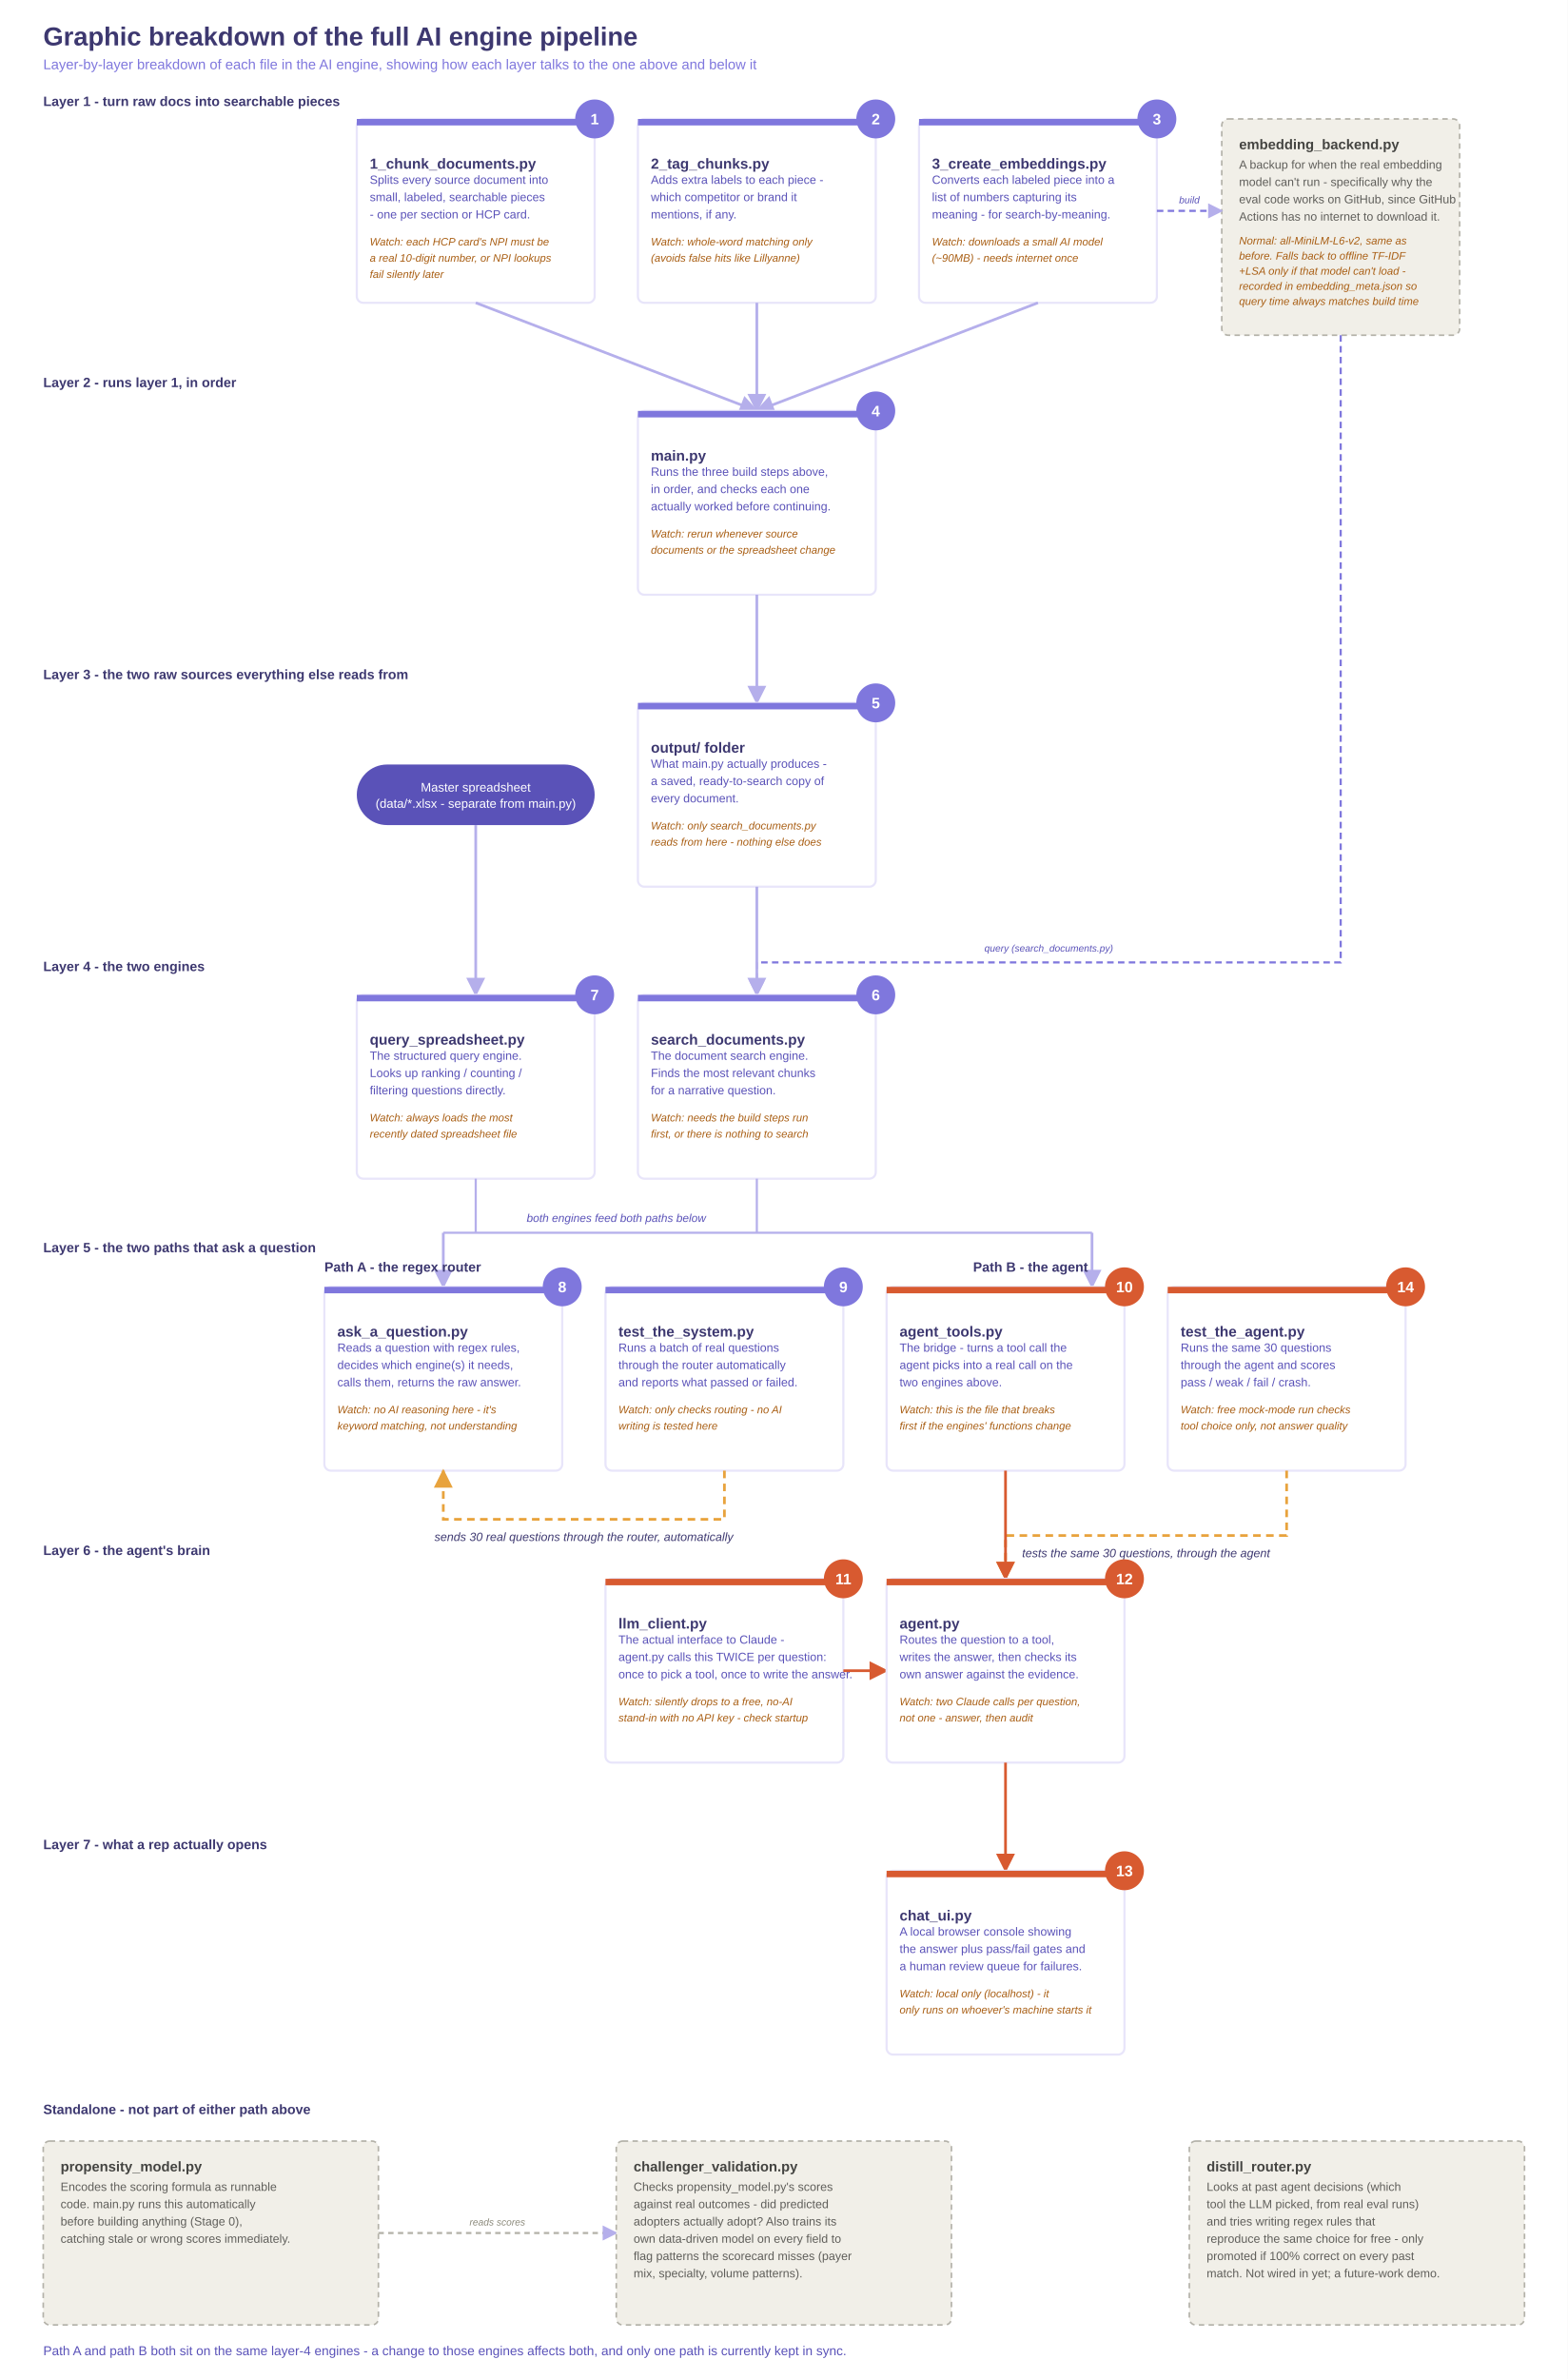
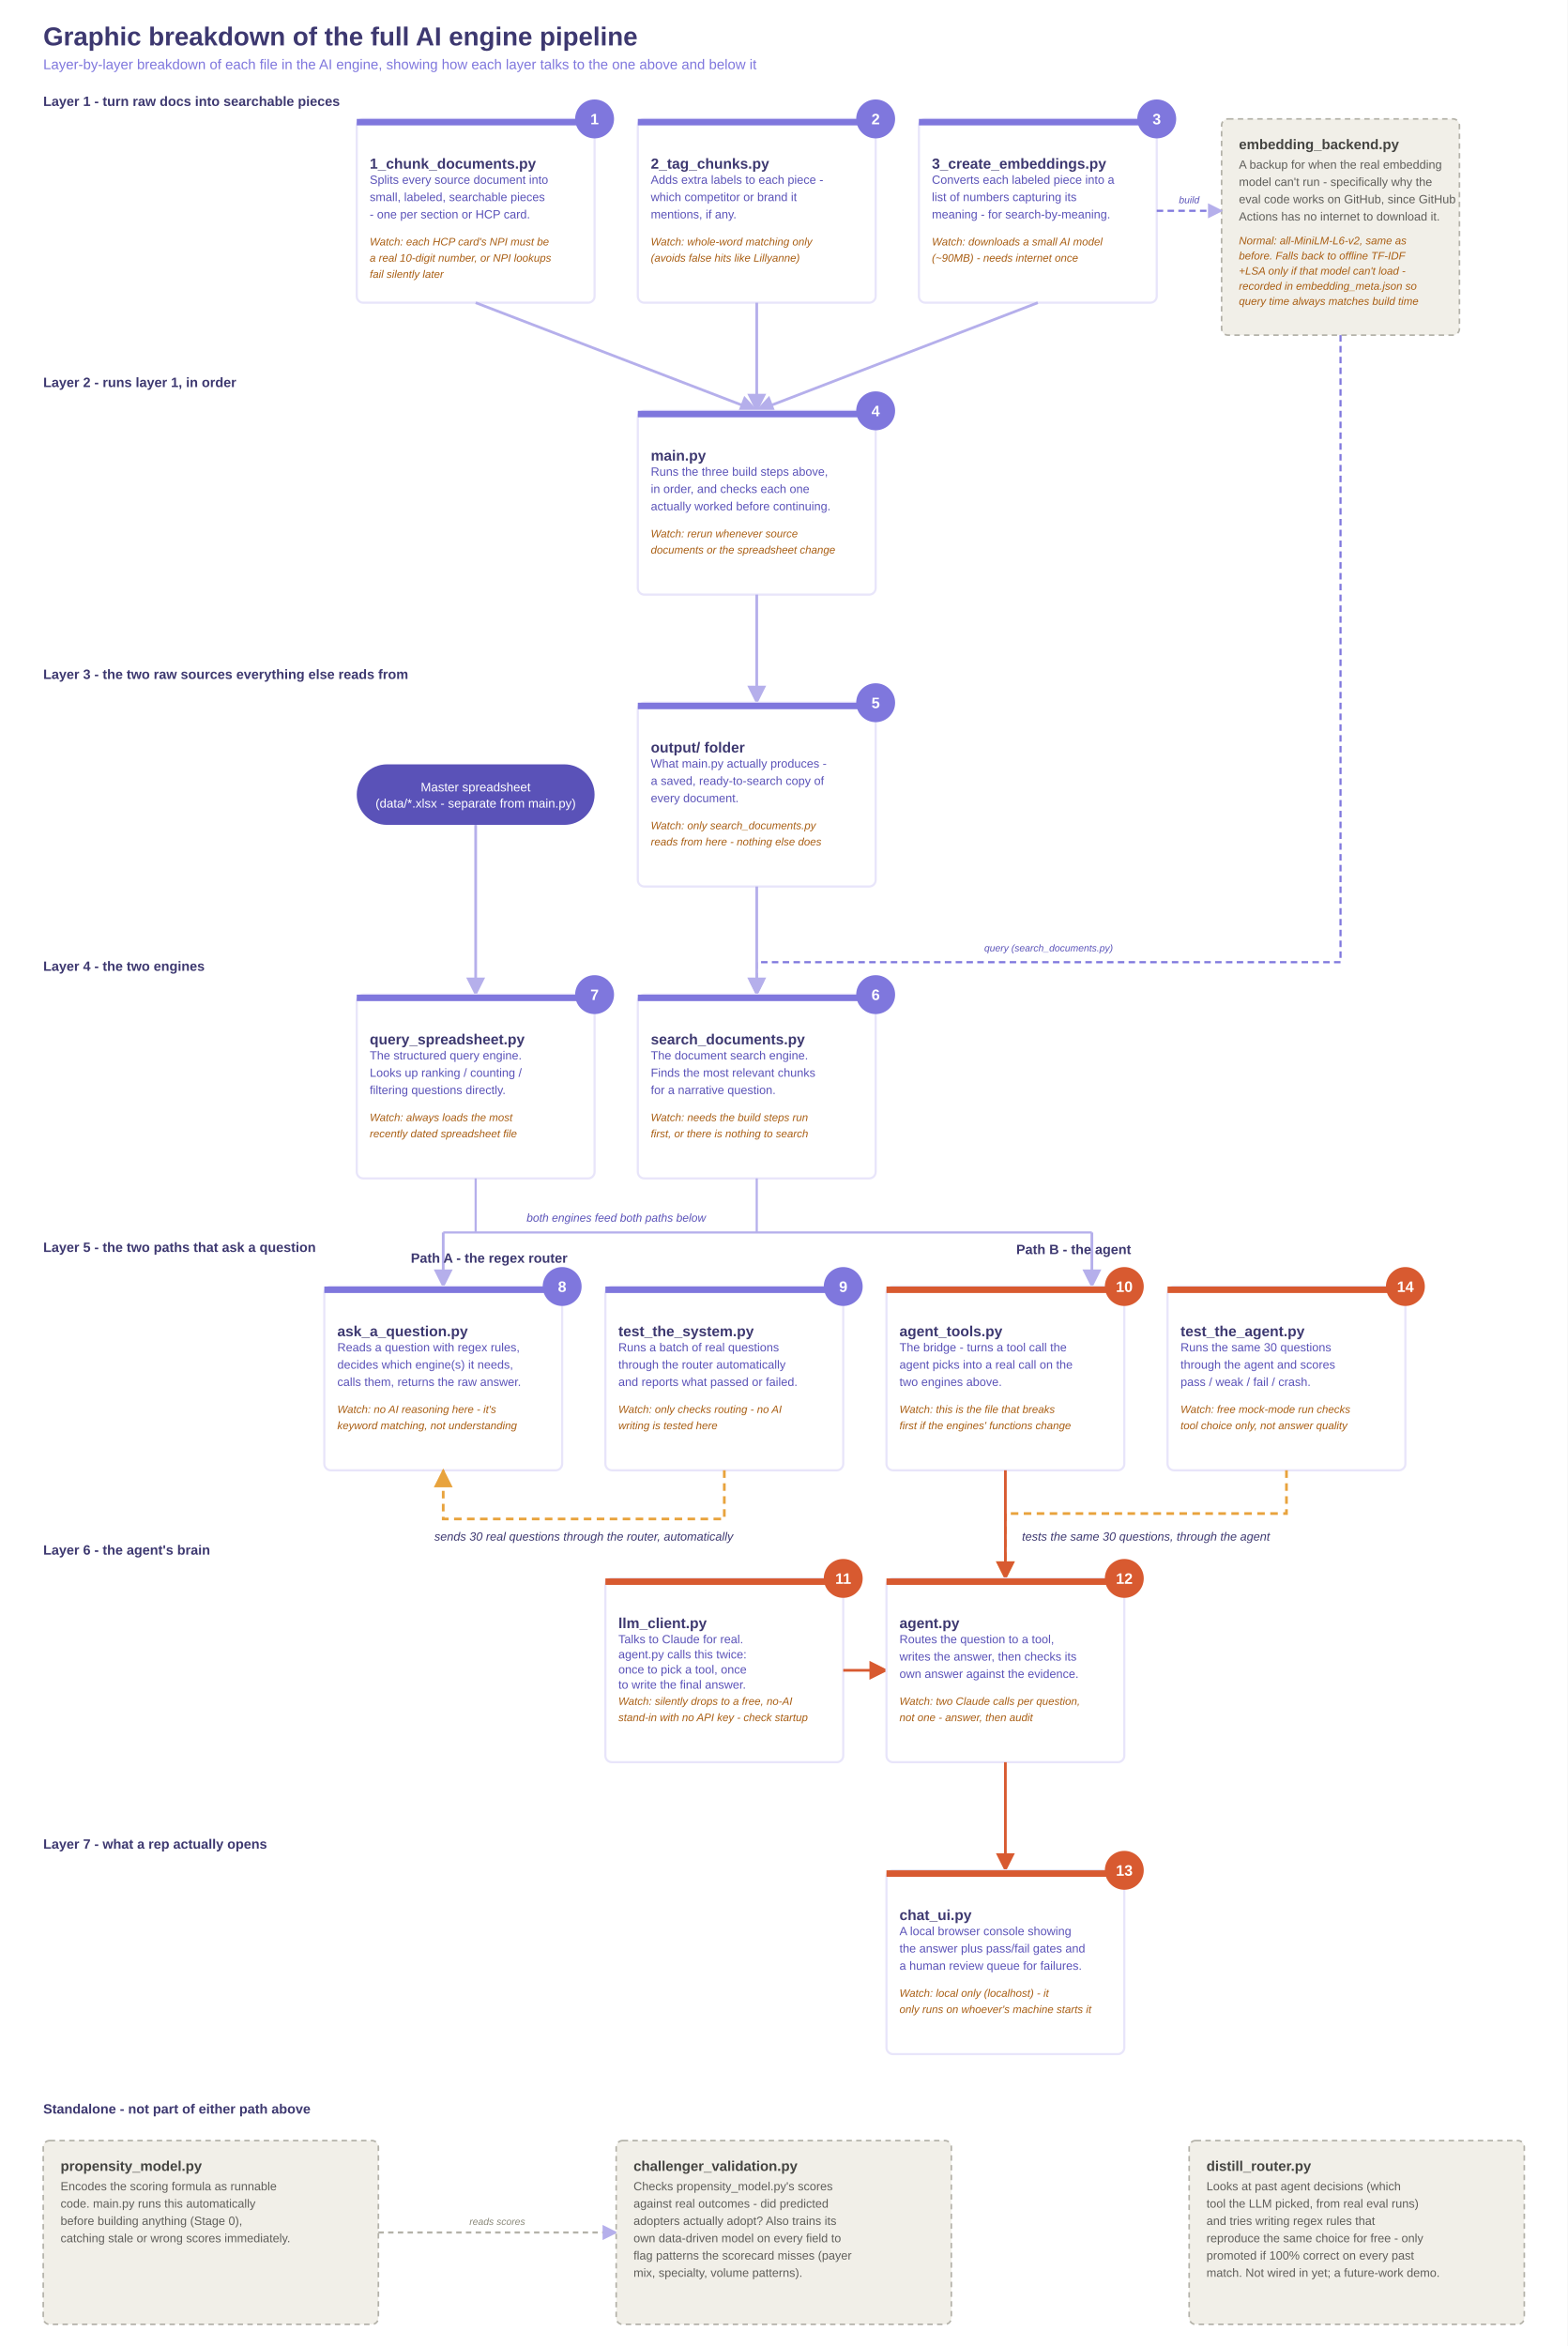
- <svg xmlns="http://www.w3.org/2000/svg" viewBox="0 0 1450 2200" font-family="Arial, Helvetica, sans-serif">
+ <svg xmlns="http://www.w3.org/2000/svg" viewBox="0 0 1450 2170" font-family="Arial, Helvetica, sans-serif">
  <defs>
    <marker id="arrow" viewBox="0 0 10 10" refX="9" refY="5" markerWidth="7" markerHeight="7" orient="auto-start-reverse">
      <path d="M0,0 L10,5 L0,10 z" fill="#B5AFEB" />
    </marker>
    <marker id="arrowOrange" viewBox="0 0 10 10" refX="9" refY="5" markerWidth="7" markerHeight="7" orient="auto-start-reverse">
      <path d="M0,0 L10,5 L0,10 z" fill="#E8A33D" />
    </marker>
    <marker id="arrowRed" viewBox="0 0 10 10" refX="9" refY="5" markerWidth="7" markerHeight="7" orient="auto-start-reverse">
      <path d="M0,0 L10,5 L0,10 z" fill="#D85A30" />
    </marker>
  </defs>
-   <rect x="0" y="0" width="1450" height="2200" fill="#FFFFFF" />
+   <rect x="0" y="0" width="1450" height="2170" fill="#FFFFFF" />
  <text x="40" y="42" font-size="24" font-weight="700" fill="#3D3870">Graphic breakdown of the full AI engine pipeline</text>
  <text x="40" y="64" font-size="13" fill="#7F77DD">Layer-by-layer breakdown of each file in the AI engine, showing how each layer talks to the one above and below it</text>
  <text x="40" y="98" font-size="12.5" font-weight="700" fill="#3D3870">Layer 1 - turn raw docs into searchable pieces</text>
  <rect x="330" y="110" width="220" height="170" rx="6" fill="#FFFFFF" stroke="#E8E5FA" stroke-width="2" />
  <rect x="330" y="110" width="220" height="6" fill="#7F77DD" />
  <circle cx="550" cy="110" r="18" fill="#7F77DD" />
  <text x="550" y="115" font-size="14" font-weight="700" fill="#FFFFFF" text-anchor="middle">1</text>
  <text x="342" y="156" font-size="13.5" font-weight="700" fill="#3D3870">1_chunk_documents.py</text>
  <text x="342" y="170" font-size="11" fill="#5A52B8">Splits every source document into</text>
  <text x="342" y="186" font-size="11" fill="#5A52B8">small, labeled, searchable pieces</text>
  <text x="342" y="202" font-size="11" fill="#5A52B8">- one per section or HCP card.</text>
  <text x="342" y="227" font-size="10" font-style="italic" fill="#A85D12">Watch: each HCP card's NPI must be</text>
  <text x="342" y="242" font-size="10" font-style="italic" fill="#A85D12">a real 10-digit number, or NPI lookups</text>
  <text x="342" y="257" font-size="10" font-style="italic" fill="#A85D12">fail silently later</text>
  <rect x="590" y="110" width="220" height="170" rx="6" fill="#FFFFFF" stroke="#E8E5FA" stroke-width="2" />
  <rect x="590" y="110" width="220" height="6" fill="#7F77DD" />
  <circle cx="810" cy="110" r="18" fill="#7F77DD" />
  <text x="810" y="115" font-size="14" font-weight="700" fill="#FFFFFF" text-anchor="middle">2</text>
  <text x="602" y="156" font-size="13.5" font-weight="700" fill="#3D3870">2_tag_chunks.py</text>
  <text x="602" y="170" font-size="11" fill="#5A52B8">Adds extra labels to each piece -</text>
  <text x="602" y="186" font-size="11" fill="#5A52B8">which competitor or brand it</text>
  <text x="602" y="202" font-size="11" fill="#5A52B8">mentions, if any.</text>
  <text x="602" y="227" font-size="10" font-style="italic" fill="#A85D12">Watch: whole-word matching only</text>
  <text x="602" y="242" font-size="10" font-style="italic" fill="#A85D12">(avoids false hits like Lillyanne)</text>
  <rect x="850" y="110" width="220" height="170" rx="6" fill="#FFFFFF" stroke="#E8E5FA" stroke-width="2" />
  <rect x="850" y="110" width="220" height="6" fill="#7F77DD" />
  <circle cx="1070" cy="110" r="18" fill="#7F77DD" />
  <text x="1070" y="115" font-size="14" font-weight="700" fill="#FFFFFF" text-anchor="middle">3</text>
  <text x="862" y="156" font-size="13.5" font-weight="700" fill="#3D3870">3_create_embeddings.py</text>
  <text x="862" y="170" font-size="11" fill="#5A52B8">Converts each labeled piece into a</text>
  <text x="862" y="186" font-size="11" fill="#5A52B8">list of numbers capturing its</text>
  <text x="862" y="202" font-size="11" fill="#5A52B8">meaning - for search-by-meaning.</text>
  <text x="862" y="227" font-size="10" font-style="italic" fill="#A85D12">Watch: downloads a small AI model</text>
  <text x="862" y="242" font-size="10" font-style="italic" fill="#A85D12">(~90MB) - needs internet once</text>
  <rect x="1130" y="110" width="220" height="200" rx="6" fill="#F1EFE8" stroke="#B4B2A9" stroke-width="1.5" stroke-dasharray="5,4" />
  <text x="1146" y="138" font-size="13" font-weight="700" fill="#444441">embedding_backend.py</text>
  <text x="1146" y="156" font-size="11" fill="#5F5E5A">A backup for when the real embedding</text>
  <text x="1146" y="172" font-size="11" fill="#5F5E5A">model can't run - specifically why the</text>
  <text x="1146" y="188" font-size="11" fill="#5F5E5A">eval code works on GitHub, since GitHub</text>
  <text x="1146" y="204" font-size="11" fill="#5F5E5A">Actions has no internet to download it.</text>
  <text x="1146" y="226" font-size="10" font-style="italic" fill="#A85D12">Normal: all-MiniLM-L6-v2, same as</text>
  <text x="1146" y="240" font-size="10" font-style="italic" fill="#A85D12">before. Falls back to offline TF-IDF</text>
  <text x="1146" y="254" font-size="10" font-style="italic" fill="#A85D12">+LSA only if that model can't load -</text>
  <text x="1146" y="268" font-size="10" font-style="italic" fill="#A85D12">recorded in embedding_meta.json so</text>
  <text x="1146" y="282" font-size="10" font-style="italic" fill="#A85D12">query time always matches build time</text>
  <line x1="1070" y1="195" x2="1130" y2="195" stroke="#7F77DD" stroke-width="2" stroke-dasharray="6,4" marker-end="url(#arrow)" />
  <text x="1100" y="188" font-size="9" font-style="italic" fill="#5A52B8" text-anchor="middle">build</text>
  <path d="M1240,310 V890 H700 V920" fill="none" stroke="#7F77DD" stroke-width="2" stroke-dasharray="6,4" marker-end="url(#arrow)" />
  <text x="970" y="880" font-size="9" font-style="italic" fill="#5A52B8" text-anchor="middle">query (search_documents.py)</text>
  <line x1="440" y1="280" x2="700" y2="380" stroke="#B5AFEB" stroke-width="2.5" marker-end="url(#arrow)" />
  <line x1="700" y1="280" x2="700" y2="380" stroke="#B5AFEB" stroke-width="2.5" marker-end="url(#arrow)" />
  <line x1="960" y1="280" x2="700" y2="380" stroke="#B5AFEB" stroke-width="2.5" marker-end="url(#arrow)" />
  <text x="40" y="358" font-size="12.5" font-weight="700" fill="#3D3870">Layer 2 - runs layer 1, in order</text>
  <rect x="590" y="380" width="220" height="170" rx="6" fill="#FFFFFF" stroke="#E8E5FA" stroke-width="2" />
  <rect x="590" y="380" width="220" height="6" fill="#7F77DD" />
  <circle cx="810" cy="380" r="18" fill="#7F77DD" />
  <text x="810" y="385" font-size="14" font-weight="700" fill="#FFFFFF" text-anchor="middle">4</text>
  <text x="602" y="426" font-size="13.5" font-weight="700" fill="#3D3870">main.py</text>
  <text x="602" y="440" font-size="11" fill="#5A52B8">Runs the three build steps above,</text>
  <text x="602" y="456" font-size="11" fill="#5A52B8">in order, and checks each one</text>
  <text x="602" y="472" font-size="11" fill="#5A52B8">actually worked before continuing.</text>
  <text x="602" y="497" font-size="10" font-style="italic" fill="#A85D12">Watch: rerun whenever source</text>
  <text x="602" y="512" font-size="10" font-style="italic" fill="#A85D12">documents or the spreadsheet change</text>
  <line x1="700" y1="550" x2="700" y2="650" stroke="#B5AFEB" stroke-width="2.5" marker-end="url(#arrow)" />
  <text x="40" y="628" font-size="12.5" font-weight="700" fill="#3D3870">Layer 3 - the two raw sources everything else reads from</text>
  <rect x="590" y="650" width="220" height="170" rx="6" fill="#FFFFFF" stroke="#E8E5FA" stroke-width="2" />
  <rect x="590" y="650" width="220" height="6" fill="#7F77DD" />
  <circle cx="810" cy="650" r="18" fill="#7F77DD" />
  <text x="810" y="655" font-size="14" font-weight="700" fill="#FFFFFF" text-anchor="middle">5</text>
  <text x="602" y="696" font-size="13.5" font-weight="700" fill="#3D3870">output/ folder</text>
  <text x="602" y="710" font-size="11" fill="#5A52B8">What main.py actually produces -</text>
  <text x="602" y="726" font-size="11" fill="#5A52B8">a saved, ready-to-search copy of</text>
  <text x="602" y="742" font-size="11" fill="#5A52B8">every document.</text>
  <text x="602" y="767" font-size="10" font-style="italic" fill="#A85D12">Watch: only search_documents.py</text>
  <text x="602" y="782" font-size="10" font-style="italic" fill="#A85D12">reads from here - nothing else does</text>
  <rect x="330" y="707" width="220" height="56" rx="28" fill="#5A52B8" />
  <text x="440" y="732" font-size="11.5" fill="#FFFFFF" text-anchor="middle">Master spreadsheet</text>
  <text x="440" y="747" font-size="11.5" fill="#FFFFFF" text-anchor="middle">(data/*.xlsx - separate from main.py)</text>
  <line x1="700" y1="820" x2="700" y2="920" stroke="#B5AFEB" stroke-width="2.5" marker-end="url(#arrow)" />
  <line x1="440" y1="763" x2="440" y2="920" stroke="#B5AFEB" stroke-width="2.5" marker-end="url(#arrow)" />
  <text x="40" y="898" font-size="12.5" font-weight="700" fill="#3D3870">Layer 4 - the two engines</text>
  <rect x="330" y="920" width="220" height="170" rx="6" fill="#FFFFFF" stroke="#E8E5FA" stroke-width="2" />
  <rect x="330" y="920" width="220" height="6" fill="#7F77DD" />
  <circle cx="550" cy="920" r="18" fill="#7F77DD" />
  <text x="550" y="925" font-size="14" font-weight="700" fill="#FFFFFF" text-anchor="middle">7</text>
  <text x="342" y="966" font-size="13.5" font-weight="700" fill="#3D3870">query_spreadsheet.py</text>
  <text x="342" y="980" font-size="11" fill="#5A52B8">The structured query engine.</text>
  <text x="342" y="996" font-size="11" fill="#5A52B8">Looks up ranking / counting /</text>
  <text x="342" y="1012" font-size="11" fill="#5A52B8">filtering questions directly.</text>
  <text x="342" y="1037" font-size="10" font-style="italic" fill="#A85D12">Watch: always loads the most</text>
  <text x="342" y="1052" font-size="10" font-style="italic" fill="#A85D12">recently dated spreadsheet file</text>
  <rect x="590" y="920" width="220" height="170" rx="6" fill="#FFFFFF" stroke="#E8E5FA" stroke-width="2" />
  <rect x="590" y="920" width="220" height="6" fill="#7F77DD" />
  <circle cx="810" cy="920" r="18" fill="#7F77DD" />
  <text x="810" y="925" font-size="14" font-weight="700" fill="#FFFFFF" text-anchor="middle">6</text>
  <text x="602" y="966" font-size="13.5" font-weight="700" fill="#3D3870">search_documents.py</text>
  <text x="602" y="980" font-size="11" fill="#5A52B8">The document search engine.</text>
  <text x="602" y="996" font-size="11" fill="#5A52B8">Finds the most relevant chunks</text>
  <text x="602" y="1012" font-size="11" fill="#5A52B8">for a narrative question.</text>
  <text x="602" y="1037" font-size="10" font-style="italic" fill="#A85D12">Watch: needs the build steps run</text>
  <text x="602" y="1052" font-size="10" font-style="italic" fill="#A85D12">first, or there is nothing to search</text>
  <line x1="440" y1="1090" x2="440" y2="1140" stroke="#B5AFEB" stroke-width="2" />
  <line x1="700" y1="1090" x2="700" y2="1140" stroke="#B5AFEB" stroke-width="2" />
  <line x1="410" y1="1140" x2="1010" y2="1140" stroke="#B5AFEB" stroke-width="2" />
  <line x1="410" y1="1140" x2="410" y2="1190" stroke="#B5AFEB" stroke-width="2.5" marker-end="url(#arrow)" />
  <line x1="1010" y1="1140" x2="1010" y2="1190" stroke="#B5AFEB" stroke-width="2.5" marker-end="url(#arrow)" />
  <text x="570" y="1130" font-size="10.5" font-style="italic" fill="#5A52B8" text-anchor="middle">both engines feed both paths below</text>
  <text x="40" y="1158" font-size="12.5" font-weight="700" fill="#3D3870">Layer 5 - the two paths that ask a question</text>
-   <text x="300" y="1176" font-size="12.5" font-weight="700" fill="#3D3870">Path A - the regex router</text>
-   <text x="900" y="1176" font-size="12.5" font-weight="700" fill="#3D3870">Path B - the agent</text>
+   <text x="380" y="1168" font-size="12.5" font-weight="700" fill="#3D3870">Path A - the regex router</text>
+   <text x="940" y="1160" font-size="12.5" font-weight="700" fill="#3D3870">Path B - the agent</text>
  <rect x="300" y="1190" width="220" height="170" rx="6" fill="#FFFFFF" stroke="#E8E5FA" stroke-width="2" />
  <rect x="300" y="1190" width="220" height="6" fill="#7F77DD" />
  <circle cx="520" cy="1190" r="18" fill="#7F77DD" />
  <text x="520" y="1195" font-size="14" font-weight="700" fill="#FFFFFF" text-anchor="middle">8</text>
  <text x="312" y="1236" font-size="13.5" font-weight="700" fill="#3D3870">ask_a_question.py</text>
  <text x="312" y="1250" font-size="11" fill="#5A52B8">Reads a question with regex rules,</text>
  <text x="312" y="1266" font-size="11" fill="#5A52B8">decides which engine(s) it needs,</text>
  <text x="312" y="1282" font-size="11" fill="#5A52B8">calls them, returns the raw answer.</text>
  <text x="312" y="1307" font-size="10" font-style="italic" fill="#A85D12">Watch: no AI reasoning here - it's</text>
  <text x="312" y="1322" font-size="10" font-style="italic" fill="#A85D12">keyword matching, not understanding</text>
  <rect x="560" y="1190" width="220" height="170" rx="6" fill="#FFFFFF" stroke="#E8E5FA" stroke-width="2" />
  <rect x="560" y="1190" width="220" height="6" fill="#7F77DD" />
  <circle cx="780" cy="1190" r="18" fill="#7F77DD" />
  <text x="780" y="1195" font-size="14" font-weight="700" fill="#FFFFFF" text-anchor="middle">9</text>
  <text x="572" y="1236" font-size="13.5" font-weight="700" fill="#3D3870">test_the_system.py</text>
  <text x="572" y="1250" font-size="11" fill="#5A52B8">Runs a batch of real questions</text>
  <text x="572" y="1266" font-size="11" fill="#5A52B8">through the router automatically</text>
  <text x="572" y="1282" font-size="11" fill="#5A52B8">and reports what passed or failed.</text>
  <text x="572" y="1307" font-size="10" font-style="italic" fill="#A85D12">Watch: only checks routing - no AI</text>
  <text x="572" y="1322" font-size="10" font-style="italic" fill="#A85D12">writing is tested here</text>
  <rect x="820" y="1190" width="220" height="170" rx="6" fill="#FFFFFF" stroke="#E8E5FA" stroke-width="2" />
  <rect x="820" y="1190" width="220" height="6" fill="#D85A30" />
  <circle cx="1040" cy="1190" r="18" fill="#D85A30" />
  <text x="1040" y="1195" font-size="14" font-weight="700" fill="#FFFFFF" text-anchor="middle">10</text>
  <text x="832" y="1236" font-size="13.5" font-weight="700" fill="#3D3870">agent_tools.py</text>
  <text x="832" y="1250" font-size="11" fill="#5A52B8">The bridge - turns a tool call the</text>
  <text x="832" y="1266" font-size="11" fill="#5A52B8">agent picks into a real call on the</text>
  <text x="832" y="1282" font-size="11" fill="#5A52B8">two engines above.</text>
  <text x="832" y="1307" font-size="10" font-style="italic" fill="#A85D12">Watch: this is the file that breaks</text>
  <text x="832" y="1322" font-size="10" font-style="italic" fill="#A85D12">first if the engines' functions change</text>
  <rect x="1080" y="1190" width="220" height="170" rx="6" fill="#FFFFFF" stroke="#E8E5FA" stroke-width="2" />
  <rect x="1080" y="1190" width="220" height="6" fill="#D85A30" />
  <circle cx="1300" cy="1190" r="18" fill="#D85A30" />
  <text x="1300" y="1195" font-size="14" font-weight="700" fill="#FFFFFF" text-anchor="middle">14</text>
  <text x="1092" y="1236" font-size="13.5" font-weight="700" fill="#3D3870">test_the_agent.py</text>
  <text x="1092" y="1250" font-size="11" fill="#5A52B8">Runs the same 30 questions</text>
  <text x="1092" y="1266" font-size="11" fill="#5A52B8">through the agent and scores</text>
  <text x="1092" y="1282" font-size="11" fill="#5A52B8">pass / weak / fail / crash.</text>
  <text x="1092" y="1307" font-size="10" font-style="italic" fill="#A85D12">Watch: free mock-mode run checks</text>
  <text x="1092" y="1322" font-size="10" font-style="italic" fill="#A85D12">tool choice only, not answer quality</text>
  <path d="M670,1360 V1405 H410 V1360" fill="none" stroke="#E8A33D" stroke-width="2.5" stroke-dasharray="7,5" marker-end="url(#arrowOrange)" />
  <text x="540" y="1425" font-size="11" font-style="italic" fill="#3D3870" text-anchor="middle">sends 30 real questions through the router, automatically</text>
-   <path d="M1190,1360 V1420 H930 V1460" fill="none" stroke="#E8A33D" stroke-width="2.5" stroke-dasharray="7,5" marker-end="url(#arrowOrange)" />
-   <text x="1060" y="1440" font-size="11" font-style="italic" fill="#3D3870" text-anchor="middle">tests the same 30 questions, through the agent</text>
+   <path d="M1190,1360 V1400 H930 V1460" fill="none" stroke="#E8A33D" stroke-width="2.5" stroke-dasharray="7,5" marker-end="url(#arrowOrange)" />
+   <text x="1060" y="1425" font-size="11" font-style="italic" fill="#3D3870" text-anchor="middle">tests the same 30 questions, through the agent</text>
  <line x1="930" y1="1360" x2="930" y2="1460" stroke="#D85A30" stroke-width="2.5" marker-end="url(#arrowRed)" />
  <text x="40" y="1438" font-size="12.5" font-weight="700" fill="#3D3870">Layer 6 - the agent's brain</text>
  <rect x="560" y="1460" width="220" height="170" rx="6" fill="#FFFFFF" stroke="#E8E5FA" stroke-width="2" />
  <rect x="560" y="1460" width="220" height="6" fill="#D85A30" />
  <circle cx="780" cy="1460" r="18" fill="#D85A30" />
  <text x="780" y="1465" font-size="14" font-weight="700" fill="#FFFFFF" text-anchor="middle">11</text>
  <text x="572" y="1506" font-size="13.5" font-weight="700" fill="#3D3870">llm_client.py</text>
-   <text x="572" y="1520" font-size="11" fill="#5A52B8">The actual interface to Claude -</text>
-   <text x="572" y="1536" font-size="11" fill="#5A52B8">agent.py calls this TWICE per question:</text>
-   <text x="572" y="1552" font-size="11" fill="#5A52B8">once to pick a tool, once to write the answer.</text>
+   <text x="572" y="1520" font-size="11" fill="#5A52B8">Talks to Claude for real.</text>
+   <text x="572" y="1534" font-size="11" fill="#5A52B8">agent.py calls this twice:</text>
+   <text x="572" y="1548" font-size="11" fill="#5A52B8">once to pick a tool, once</text>
+   <text x="572" y="1562" font-size="11" fill="#5A52B8">to write the final answer.</text>
  <text x="572" y="1577" font-size="10" font-style="italic" fill="#A85D12">Watch: silently drops to a free, no-AI</text>
  <text x="572" y="1592" font-size="10" font-style="italic" fill="#A85D12">stand-in with no API key - check startup</text>
  <line x1="780" y1="1545" x2="820" y2="1545" stroke="#D85A30" stroke-width="2.5" marker-end="url(#arrowRed)" />
  <rect x="820" y="1460" width="220" height="170" rx="6" fill="#FFFFFF" stroke="#E8E5FA" stroke-width="2" />
  <rect x="820" y="1460" width="220" height="6" fill="#D85A30" />
  <circle cx="1040" cy="1460" r="18" fill="#D85A30" />
  <text x="1040" y="1465" font-size="14" font-weight="700" fill="#FFFFFF" text-anchor="middle">12</text>
  <text x="832" y="1506" font-size="13.5" font-weight="700" fill="#3D3870">agent.py</text>
  <text x="832" y="1520" font-size="11" fill="#5A52B8">Routes the question to a tool,</text>
  <text x="832" y="1536" font-size="11" fill="#5A52B8">writes the answer, then checks its</text>
  <text x="832" y="1552" font-size="11" fill="#5A52B8">own answer against the evidence.</text>
  <text x="832" y="1577" font-size="10" font-style="italic" fill="#A85D12">Watch: two Claude calls per question,</text>
  <text x="832" y="1592" font-size="10" font-style="italic" fill="#A85D12">not one - answer, then audit</text>
  <line x1="930" y1="1630" x2="930" y2="1730" stroke="#D85A30" stroke-width="2.5" marker-end="url(#arrowRed)" />
  <text x="40" y="1710" font-size="12.5" font-weight="700" fill="#3D3870">Layer 7 - what a rep actually opens</text>
  <rect x="820" y="1730" width="220" height="170" rx="6" fill="#FFFFFF" stroke="#E8E5FA" stroke-width="2" />
  <rect x="820" y="1730" width="220" height="6" fill="#D85A30" />
  <circle cx="1040" cy="1730" r="18" fill="#D85A30" />
  <text x="1040" y="1735" font-size="14" font-weight="700" fill="#FFFFFF" text-anchor="middle">13</text>
  <text x="832" y="1776" font-size="13.5" font-weight="700" fill="#3D3870">chat_ui.py</text>
  <text x="832" y="1790" font-size="11" fill="#5A52B8">A local browser console showing</text>
  <text x="832" y="1806" font-size="11" fill="#5A52B8">the answer plus pass/fail gates and</text>
  <text x="832" y="1822" font-size="11" fill="#5A52B8">a human review queue for failures.</text>
  <text x="832" y="1847" font-size="10" font-style="italic" fill="#A85D12">Watch: local only (localhost) - it</text>
  <text x="832" y="1862" font-size="10" font-style="italic" fill="#A85D12">only runs on whoever's machine starts it</text>
  <text x="40" y="1955" font-size="12.5" font-weight="700" fill="#3D3870">Standalone - not part of either path above</text>
  <rect x="40" y="1980" width="310" height="170" rx="6" fill="#F1EFE8" stroke="#B4B2A9" stroke-width="1.5" stroke-dasharray="5,4" />
  <text x="56" y="2008" font-size="13" font-weight="700" fill="#444441">propensity_model.py</text>
  <text x="56" y="2026" font-size="11" fill="#5F5E5A">Encodes the scoring formula as runnable</text>
  <text x="56" y="2042" font-size="11" fill="#5F5E5A">code. main.py runs this automatically</text>
  <text x="56" y="2058" font-size="11" fill="#5F5E5A">before building anything (Stage 0),</text>
  <text x="56" y="2074" font-size="11" fill="#5F5E5A">catching stale or wrong scores immediately.</text>
  <line x1="350" y1="2065" x2="570" y2="2065" stroke="#B4B2A9" stroke-width="2" stroke-dasharray="5,4" marker-end="url(#arrow)" />
  <text x="460" y="2058" font-size="9" font-style="italic" fill="#8A8879" text-anchor="middle">reads scores</text>
  <rect x="570" y="1980" width="310" height="170" rx="6" fill="#F1EFE8" stroke="#B4B2A9" stroke-width="1.5" stroke-dasharray="5,4" />
  <text x="586" y="2008" font-size="13" font-weight="700" fill="#444441">challenger_validation.py</text>
  <text x="586" y="2026" font-size="11" fill="#5F5E5A">Checks propensity_model.py's scores</text>
  <text x="586" y="2042" font-size="11" fill="#5F5E5A">against real outcomes - did predicted</text>
  <text x="586" y="2058" font-size="11" fill="#5F5E5A">adopters actually adopt? Also trains its</text>
  <text x="586" y="2074" font-size="11" fill="#5F5E5A">own data-driven model on every field to</text>
  <text x="586" y="2090" font-size="11" fill="#5F5E5A">flag patterns the scorecard misses (payer</text>
  <text x="586" y="2106" font-size="11" fill="#5F5E5A">mix, specialty, volume patterns).</text>
  <rect x="1100" y="1980" width="310" height="170" rx="6" fill="#F1EFE8" stroke="#B4B2A9" stroke-width="1.5" stroke-dasharray="5,4" />
  <text x="1116" y="2008" font-size="13" font-weight="700" fill="#444441">distill_router.py</text>
  <text x="1116" y="2026" font-size="11" fill="#5F5E5A">Looks at past agent decisions (which</text>
  <text x="1116" y="2042" font-size="11" fill="#5F5E5A">tool the LLM picked, from real eval runs)</text>
  <text x="1116" y="2058" font-size="11" fill="#5F5E5A">and tries writing regex rules that</text>
  <text x="1116" y="2074" font-size="11" fill="#5F5E5A">reproduce the same choice for free - only</text>
  <text x="1116" y="2090" font-size="11" fill="#5F5E5A">promoted if 100% correct on every past</text>
  <text x="1116" y="2106" font-size="11" fill="#5F5E5A">match. Not wired in yet; a future-work demo.</text>
-   <text x="40" y="2178" font-size="12" fill="#5A52B8">Path A and path B both sit on the same layer-4 engines - a change to those engines affects both, and only one path is currently kept in sync.</text>
</svg>
